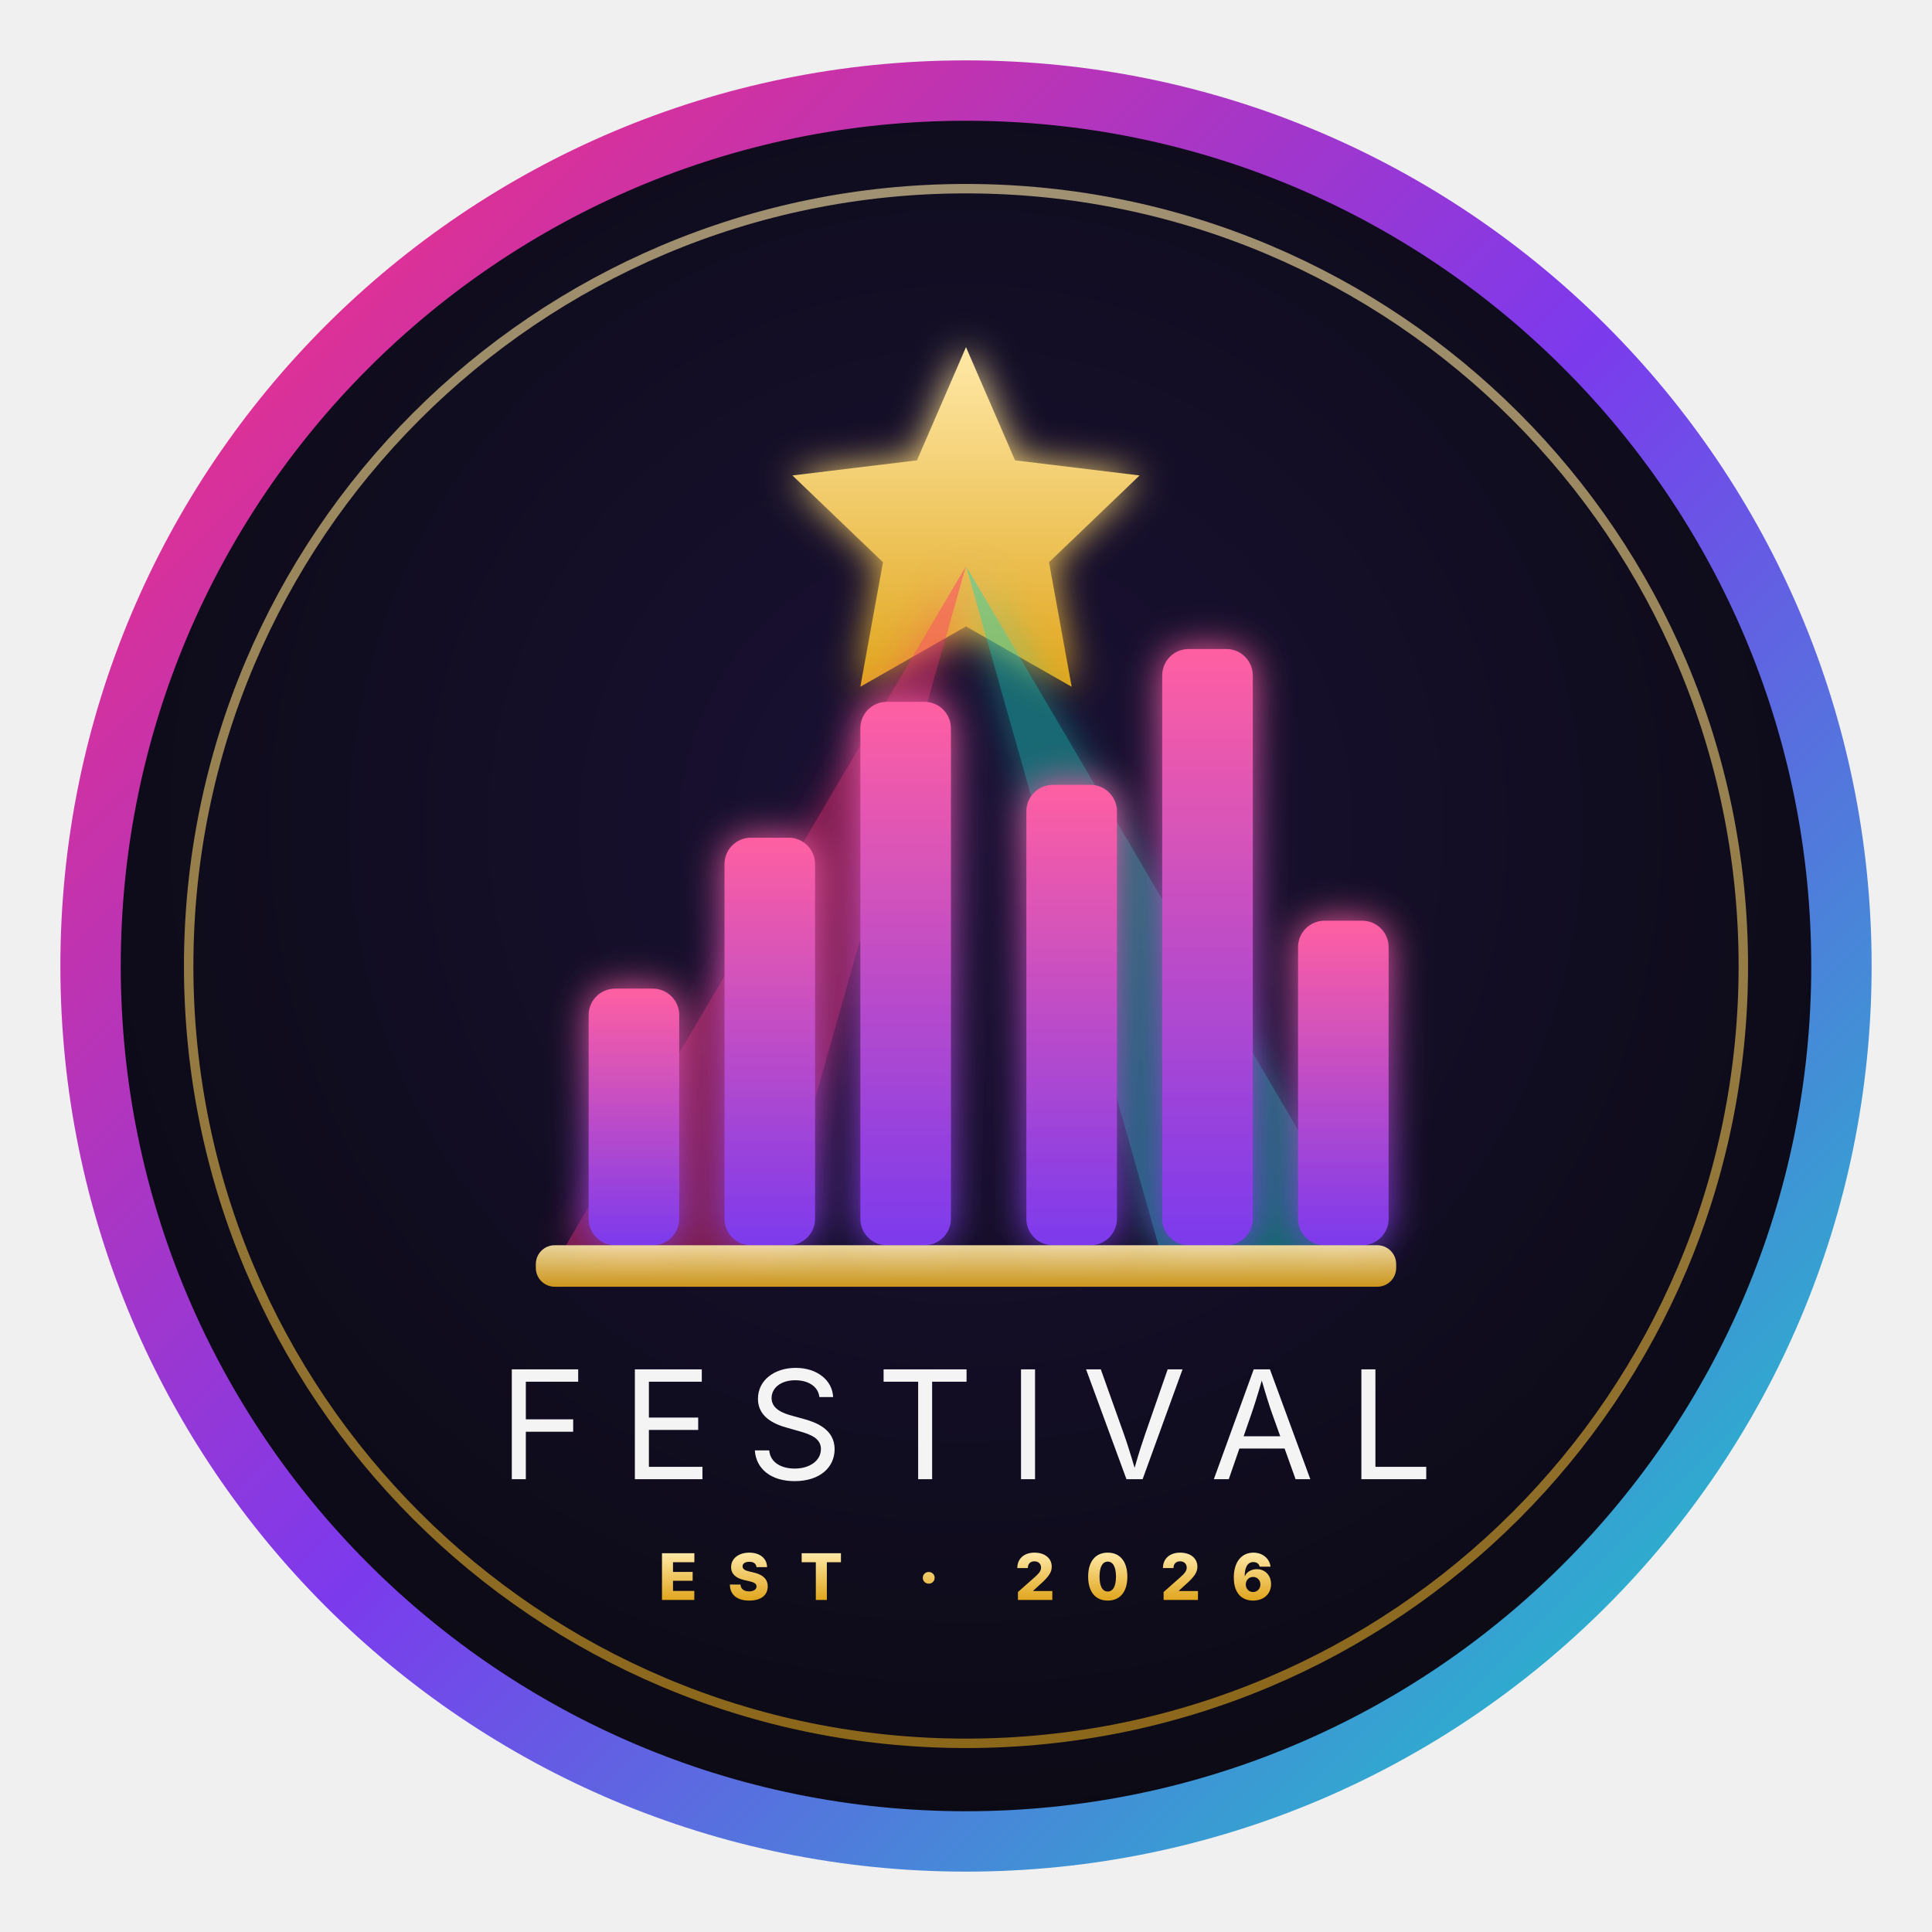
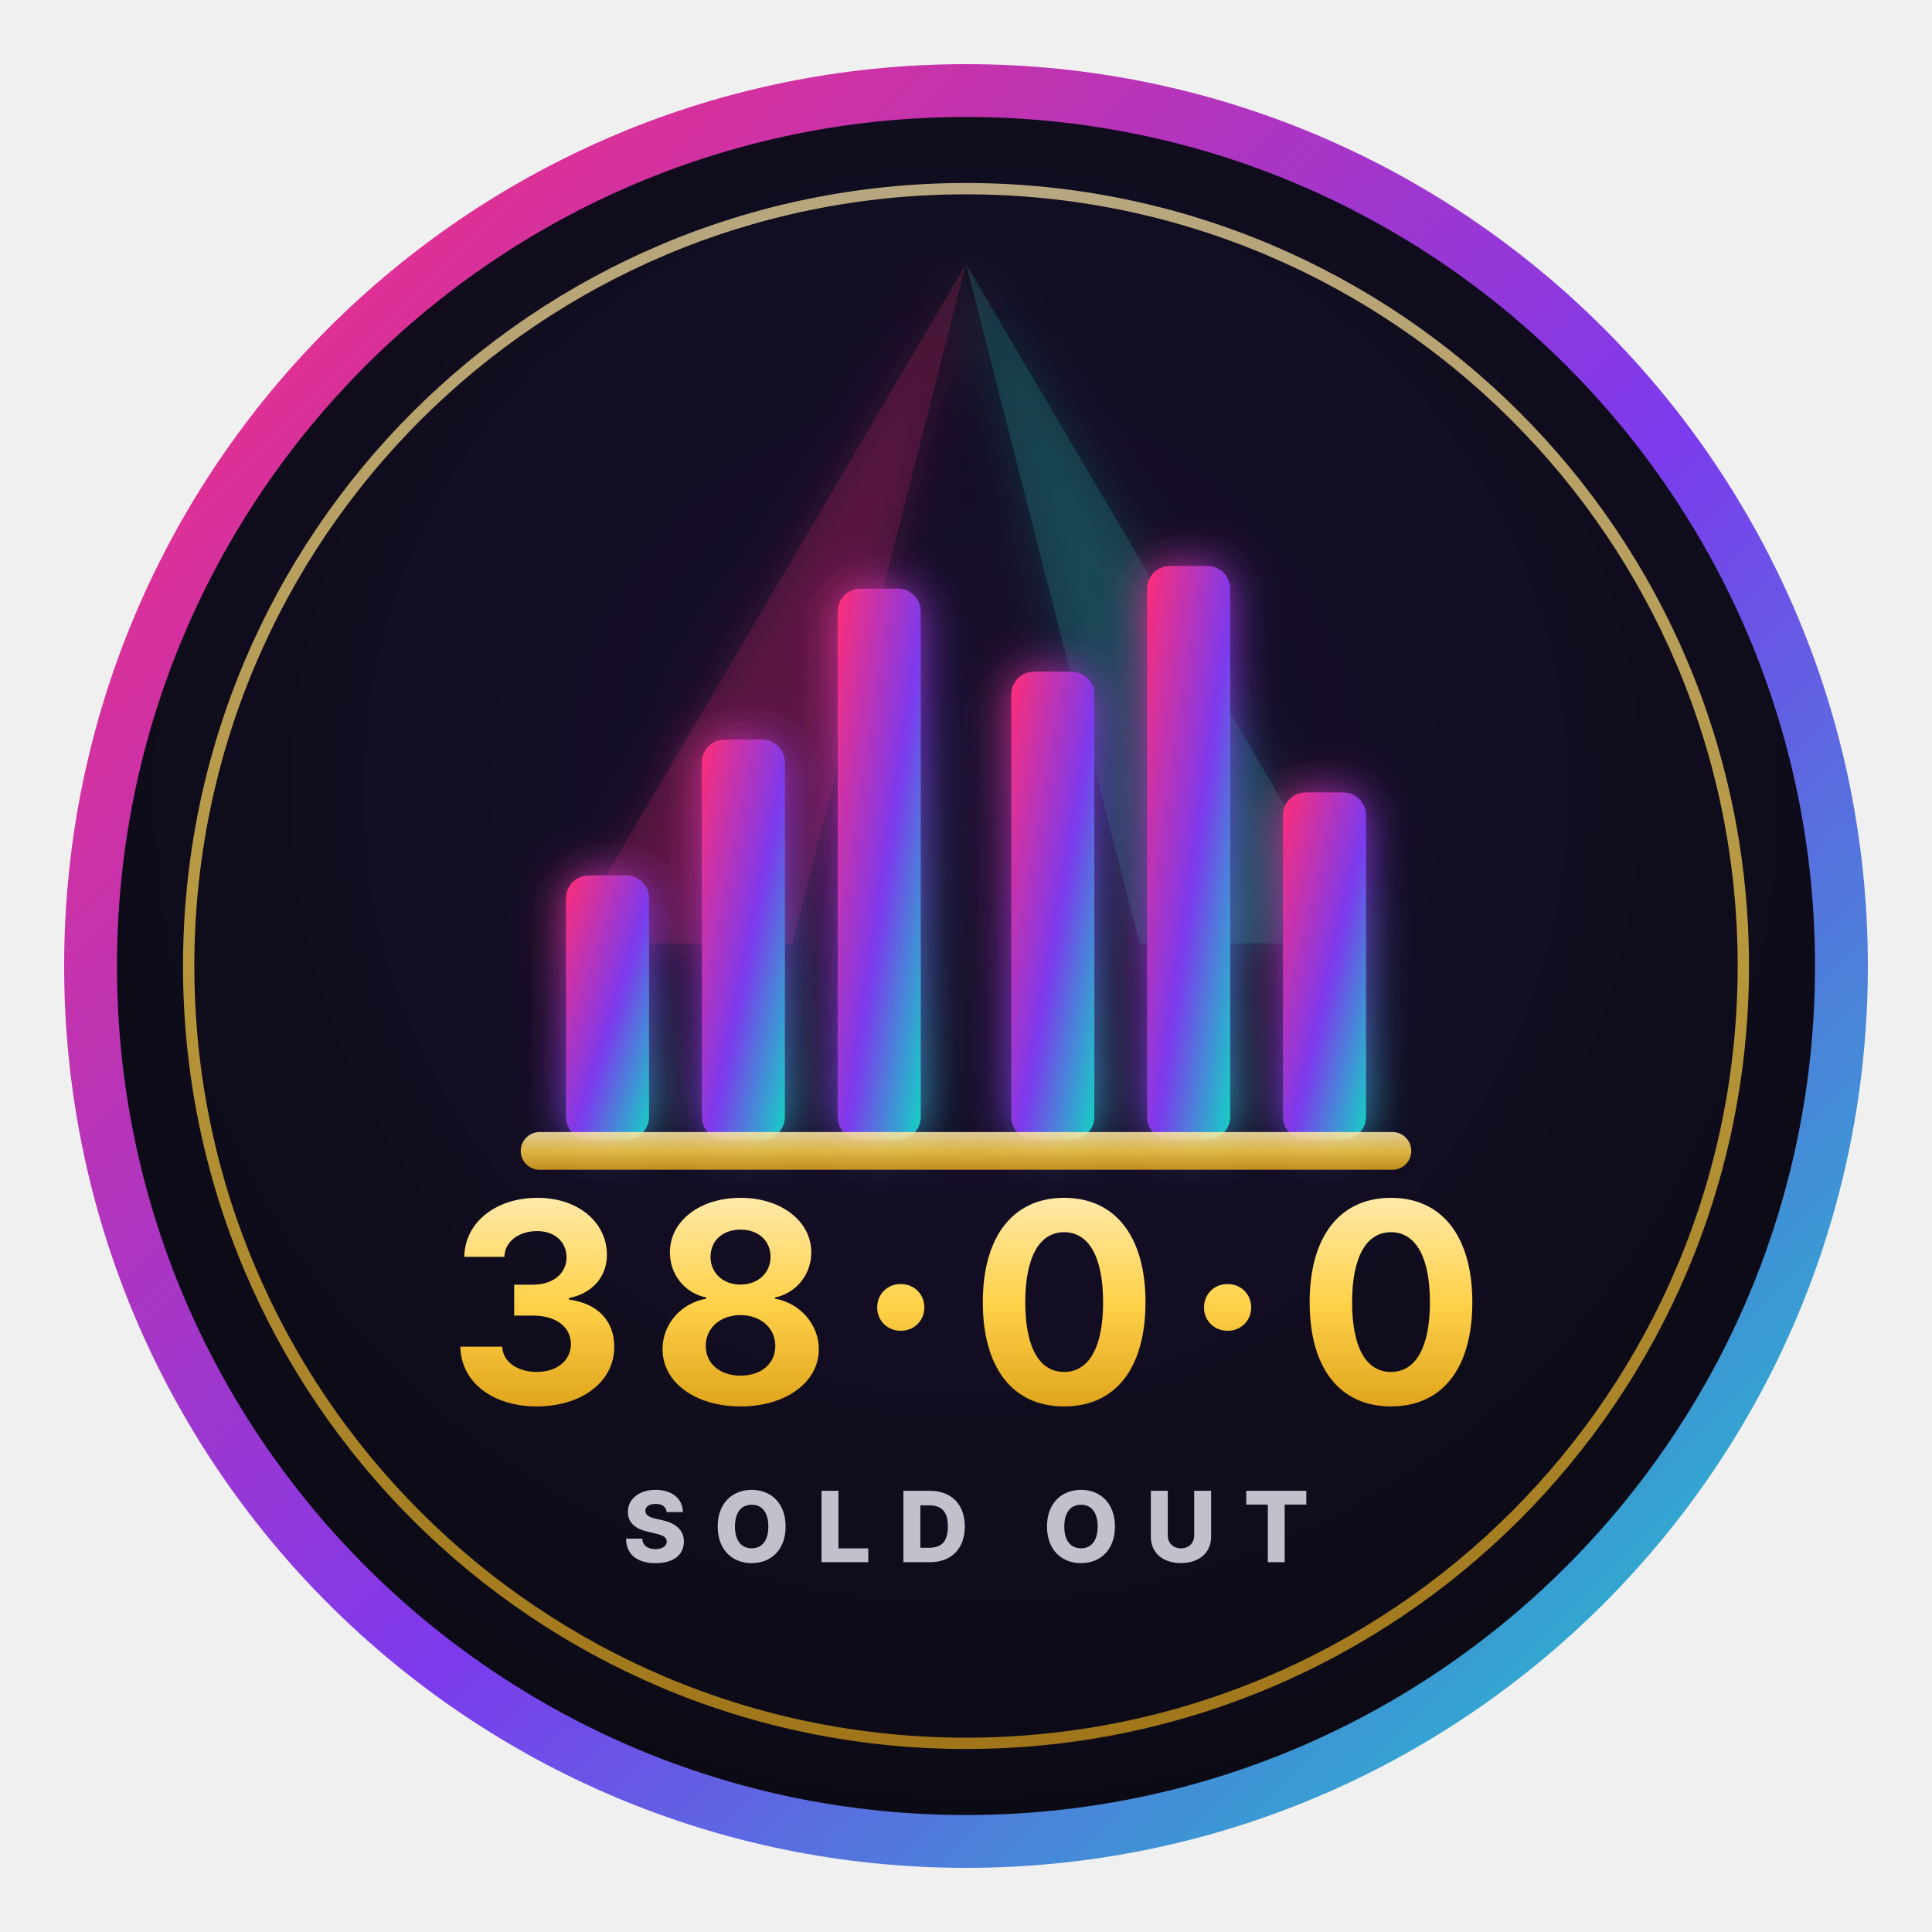
<svg xmlns="http://www.w3.org/2000/svg" viewBox="0 0 512 512" role="img" aria-label="The Perfect Festival">
  <defs>
-     <linearGradient id="ring" x1="0" y1="0" x2="1" y2="1">
+     <linearGradient id="neon" x1="0" y1="0" x2="1" y2="1">
      <stop offset="0" stop-color="#ff2d78" />
-       <stop offset=".5" stop-color="#7c3aed" />
+       <stop offset=".55" stop-color="#7c3aed" />
      <stop offset="1" stop-color="#13d4c4" />
    </linearGradient>
    <linearGradient id="gold" x1="0" y1="0" x2="0" y2="1">
      <stop offset="0" stop-color="#ffe9a8" />
+       <stop offset=".5" stop-color="#ffd24a" />
      <stop offset="1" stop-color="#e0a51c" />
    </linearGradient>
-     <linearGradient id="bars" x1="0" y1="1" x2="0" y2="0">
-       <stop offset="0" stop-color="#7c3aed" />
-       <stop offset="1" stop-color="#ff5fa2" />
-     </linearGradient>
-     <radialGradient id="bg" cx="50%" cy="42%" r="62%">
-       <stop offset="0" stop-color="#1b1136" />
+     <radialGradient id="glow" cx="50%" cy="40%" r="65%">
+       <stop offset="0" stop-color="#1a1030" />
      <stop offset="1" stop-color="#0a0a12" />
    </radialGradient>
-     <filter id="g" x="-40%" y="-40%" width="180%" height="180%">
-       <feGaussianBlur stdDeviation="5" result="b" />
+     <filter id="soft" x="-30%" y="-30%" width="160%" height="160%">
+       <feGaussianBlur stdDeviation="6" result="b" />
      <feMerge>
        <feMergeNode in="b" />
        <feMergeNode in="SourceGraphic" />
      </feMerge>
    </filter>
  </defs>
-   <circle cx="256" cy="256" r="232" fill="url(#bg)" stroke="url(#ring)" stroke-width="16" />
-   <circle cx="256" cy="256" r="206" fill="none" stroke="url(#gold)" stroke-width="2.5" stroke-opacity=".6" />
-   <path d="M256 92 l13 30 33 4 -24 23 6 33 -28 -16 -28 16 6 -33 -24 -23 33 -4 z" fill="url(#gold)" filter="url(#g)" />
-   <g opacity=".45" filter="url(#g)">
-     <path d="M256 150 L150 330 L205 330 Z" fill="#ff2d78" />
-     <path d="M256 150 L362 330 L307 330 Z" fill="#13d4c4" />
+   <circle cx="256" cy="256" r="232" fill="url(#glow)" stroke="url(#neon)" stroke-width="14" />
+   <circle cx="256" cy="256" r="206" fill="none" stroke="url(#gold)" stroke-width="3" stroke-opacity=".7" />
+   <g opacity=".5" filter="url(#soft)">
+     <path d="M256 70 L150 250 L210 250 Z" fill="#ff2d78" opacity=".35" />
+     <path d="M256 70 L362 250 L302 250 Z" fill="#13d4c4" opacity=".35" />
  </g>
-   <g fill="url(#bars)" filter="url(#g)">
-     <rect x="156" y="262" width="24" height="68" rx="7" />
-     <rect x="192" y="222" width="24" height="108" rx="7" />
-     <rect x="228" y="186" width="24" height="144" rx="7" />
-     <rect x="272" y="208" width="24" height="122" rx="7" />
-     <rect x="308" y="172" width="24" height="158" rx="7" />
-     <rect x="344" y="244" width="24" height="86" rx="7" />
+   <g fill="url(#neon)" filter="url(#soft)">
+     <rect x="150" y="232" width="22" height="70" rx="6" />
+     <rect x="186" y="196" width="22" height="106" rx="6" />
+     <rect x="222" y="156" width="22" height="146" rx="6" />
+     <rect x="268" y="178" width="22" height="124" rx="6" />
+     <rect x="304" y="150" width="22" height="152" rx="6" />
+     <rect x="340" y="210" width="22" height="92" rx="6" />
  </g>
-   <rect x="142" y="330" width="228" height="11" rx="5" fill="url(#gold)" opacity=".9" />
-   <text x="256" y="392" text-anchor="middle" font-family="'Bebas Neue',Inter,sans-serif" font-size="40" letter-spacing="9" fill="#fff" opacity=".95">FESTIVAL</text>
-   <text x="256" y="424" text-anchor="middle" font-family="Inter,sans-serif" font-size="17" font-weight="800" letter-spacing="8" fill="url(#gold)">EST · 2026</text>
+   <rect x="138" y="300" width="236" height="10" rx="5" fill="url(#gold)" opacity=".85" />
+   <text x="256" y="372" text-anchor="middle" font-family="'Bebas Neue',Inter,sans-serif" font-size="74" font-weight="700" letter-spacing="6" fill="url(#gold)">38·0·0</text>
+   <text x="256" y="414" text-anchor="middle" font-family="Inter,sans-serif" font-size="26" font-weight="800" letter-spacing="7" fill="#e9e9f2" opacity=".82">SOLD OUT</text>
</svg>
